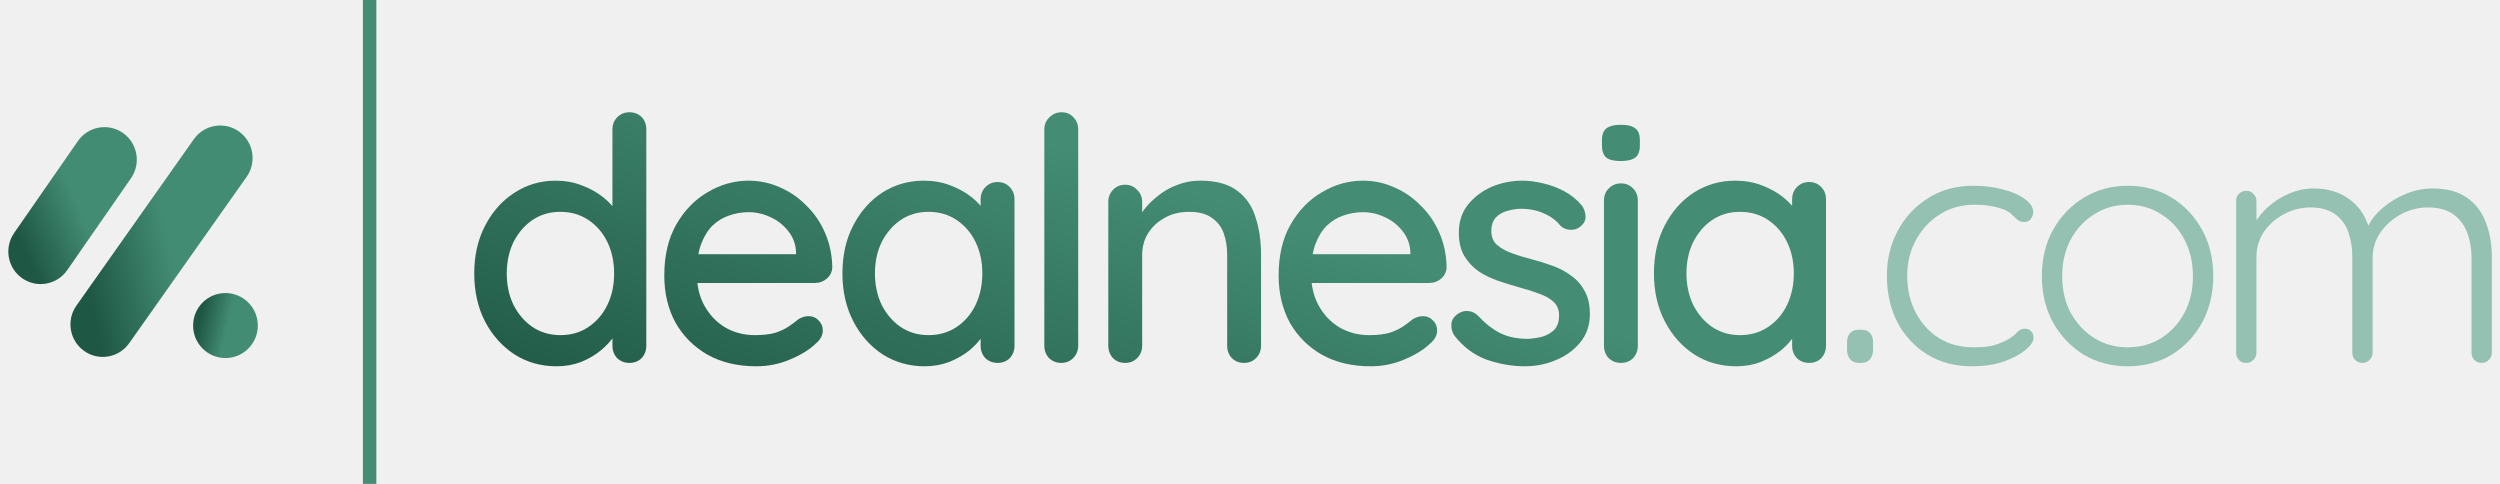
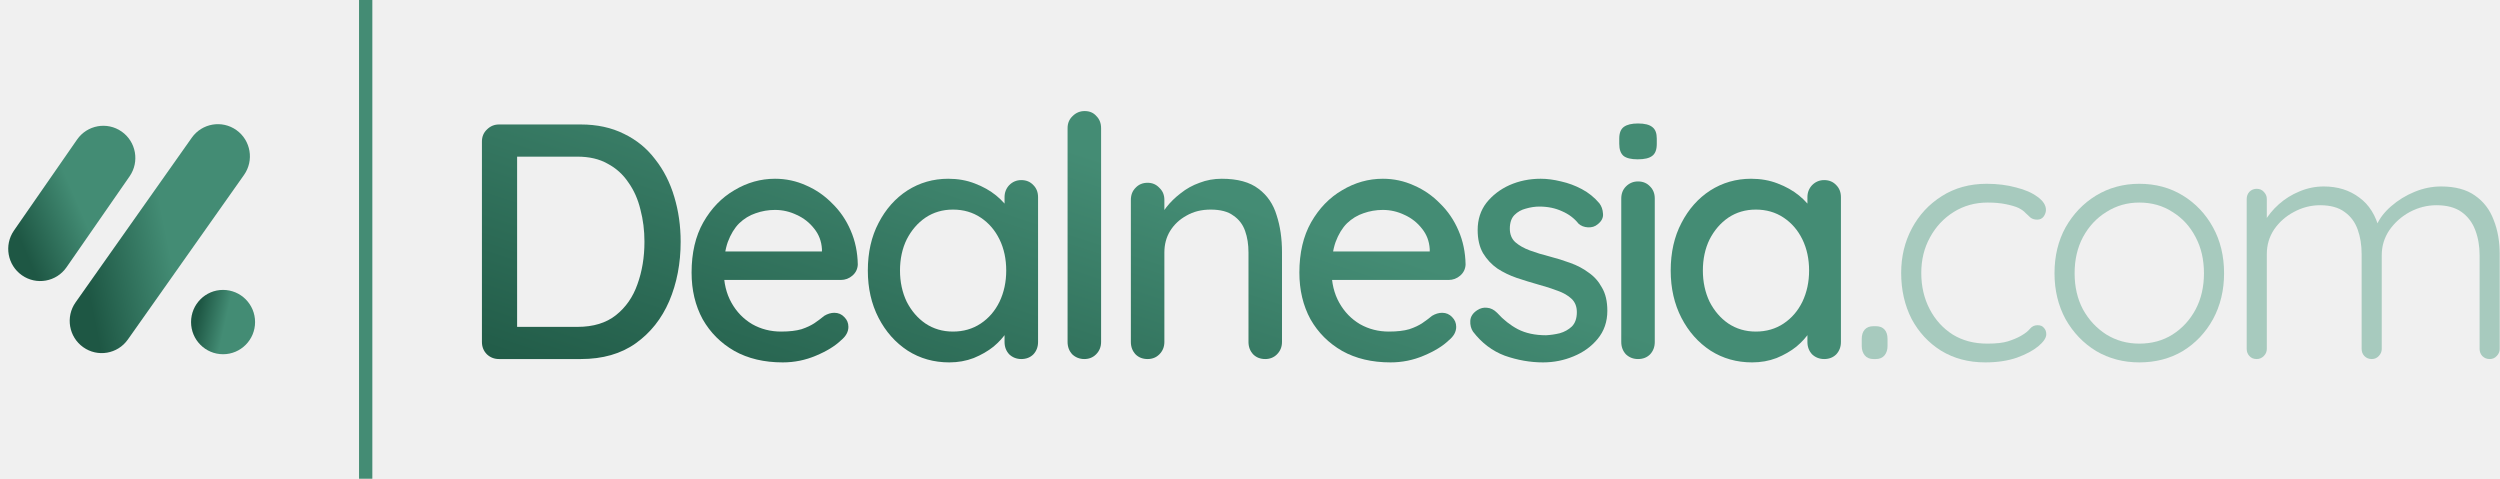
- <svg xmlns="http://www.w3.org/2000/svg" width="186" height="36" viewBox="0 0 186 36" fill="none">
-   <g clip-path="url(#clip0_2680_172)">
-     <path d="M14.367 24.22C14.367 22.884 15.445 21.802 16.774 21.802C18.104 21.802 19.182 22.884 19.182 24.22C19.182 25.556 18.104 26.639 16.774 26.639C15.445 26.639 14.367 25.556 14.367 24.22Z" fill="url(#paint0_linear_2680_172)" />
-     <path d="M17.778 9.783C18.863 10.556 19.119 12.065 18.35 13.155L9.613 25.534C8.844 26.624 7.341 26.881 6.257 26.108C5.172 25.336 4.916 23.826 5.685 22.737L14.421 10.358C15.191 9.268 16.693 9.011 17.778 9.783Z" fill="url(#paint1_linear_2680_172)" />
-     <path d="M9.147 9.893C10.238 10.657 10.506 12.164 9.746 13.26L5.002 20.099C4.242 21.195 2.741 21.464 1.65 20.701C0.559 19.937 0.291 18.43 1.051 17.334L5.795 10.495C6.555 9.399 8.056 9.13 9.147 9.893Z" fill="url(#paint2_linear_2680_172)" />
+ <svg xmlns="http://www.w3.org/2000/svg" width="188" height="36" viewBox="0 0 188 36" fill="none">
+   <g clip-path="url(#clip0_2690_194)">
+     <path d="M14.367 24.22C14.367 22.884 15.445 21.801 16.774 21.801C18.104 21.801 19.182 22.884 19.182 24.22C19.182 25.555 18.104 26.638 16.774 26.638C15.445 26.638 14.367 25.555 14.367 24.22Z" fill="url(#paint0_linear_2690_194)" />
+     <path d="M17.778 9.783C18.863 10.556 19.119 12.065 18.35 13.155L9.613 25.534C8.844 26.624 7.341 26.881 6.257 26.108C5.172 25.336 4.916 23.826 5.685 22.736L14.421 10.357C15.191 9.268 16.693 9.011 17.778 9.783Z" fill="url(#paint1_linear_2690_194)" />
+     <path d="M9.147 9.893C10.238 10.657 10.506 12.164 9.746 13.26L5.002 20.099C4.242 21.195 2.741 21.465 1.65 20.701C0.559 19.938 0.291 18.43 1.051 17.334L5.795 10.495C6.555 9.399 8.056 9.13 9.147 9.893Z" fill="url(#paint2_linear_2690_194)" />
  </g>
-   <path d="M172.164 14.022C173.205 14.022 174.096 14.299 174.835 14.854C175.574 15.391 176.078 16.198 176.347 17.273L175.994 17.374L176.145 16.92C176.364 16.416 176.725 15.946 177.229 15.509C177.75 15.055 178.338 14.694 178.993 14.425C179.648 14.156 180.312 14.022 180.984 14.022C182.042 14.022 182.89 14.249 183.529 14.702C184.184 15.156 184.654 15.769 184.94 16.542C185.242 17.298 185.394 18.155 185.394 19.112V26.244C185.394 26.446 185.318 26.622 185.167 26.773C185.032 26.924 184.856 27 184.638 27C184.419 27 184.234 26.924 184.083 26.773C183.949 26.622 183.882 26.446 183.882 26.244V19.188C183.882 18.499 183.772 17.869 183.554 17.298C183.336 16.727 182.991 16.273 182.521 15.937C182.05 15.601 181.42 15.433 180.631 15.433C179.942 15.433 179.278 15.601 178.64 15.937C178.018 16.273 177.506 16.727 177.103 17.298C176.716 17.869 176.523 18.499 176.523 19.188V26.244C176.523 26.446 176.448 26.622 176.296 26.773C176.162 26.924 175.986 27 175.767 27C175.549 27 175.364 26.924 175.213 26.773C175.078 26.622 175.011 26.446 175.011 26.244V19.112C175.011 18.424 174.91 17.802 174.709 17.248C174.507 16.693 174.18 16.256 173.726 15.937C173.272 15.601 172.659 15.433 171.886 15.433C171.198 15.433 170.542 15.601 169.921 15.937C169.316 16.256 168.82 16.693 168.434 17.248C168.064 17.802 167.88 18.424 167.88 19.112V26.244C167.88 26.446 167.804 26.622 167.653 26.773C167.502 26.924 167.325 27 167.124 27C166.888 27 166.704 26.924 166.569 26.773C166.435 26.622 166.368 26.446 166.368 26.244V14.954C166.368 14.753 166.435 14.576 166.569 14.425C166.72 14.274 166.905 14.198 167.124 14.198C167.342 14.198 167.518 14.274 167.653 14.425C167.804 14.576 167.88 14.753 167.88 14.954V17.298L167.199 18.23C167.25 17.726 167.409 17.222 167.678 16.718C167.964 16.214 168.333 15.761 168.787 15.358C169.24 14.954 169.753 14.635 170.324 14.4C170.912 14.148 171.525 14.022 172.164 14.022Z" fill="#94C1B1" />
-   <path d="M164.666 20.549C164.666 21.826 164.389 22.976 163.835 24.001C163.28 25.009 162.524 25.807 161.567 26.395C160.609 26.966 159.517 27.252 158.291 27.252C157.098 27.252 156.014 26.966 155.04 26.395C154.082 25.807 153.318 25.009 152.747 24.001C152.192 22.976 151.915 21.826 151.915 20.549C151.915 19.255 152.192 18.104 152.747 17.096C153.318 16.088 154.082 15.29 155.04 14.702C156.014 14.114 157.098 13.82 158.291 13.82C159.517 13.82 160.609 14.114 161.567 14.702C162.524 15.29 163.28 16.088 163.835 17.096C164.389 18.104 164.666 19.255 164.666 20.549ZM163.154 20.549C163.154 19.524 162.944 18.617 162.524 17.827C162.104 17.021 161.525 16.391 160.785 15.937C160.063 15.467 159.231 15.232 158.291 15.232C157.383 15.232 156.56 15.467 155.821 15.937C155.082 16.391 154.494 17.021 154.057 17.827C153.637 18.617 153.427 19.524 153.427 20.549C153.427 21.573 153.637 22.481 154.057 23.27C154.494 24.06 155.082 24.69 155.821 25.16C156.56 25.614 157.383 25.841 158.291 25.841C159.231 25.841 160.063 25.614 160.785 25.16C161.525 24.69 162.104 24.06 162.524 23.27C162.944 22.481 163.154 21.573 163.154 20.549Z" fill="#94C1B1" />
-   <path d="M146.81 13.82C147.617 13.82 148.356 13.913 149.028 14.098C149.7 14.265 150.237 14.501 150.641 14.803C151.061 15.105 151.271 15.433 151.271 15.786C151.271 15.954 151.212 16.122 151.094 16.29C150.977 16.441 150.817 16.517 150.615 16.517C150.414 16.517 150.246 16.466 150.111 16.366C149.994 16.265 149.868 16.147 149.733 16.013C149.616 15.878 149.439 15.752 149.204 15.635C148.986 15.534 148.675 15.441 148.272 15.357C147.869 15.274 147.407 15.232 146.886 15.232C145.945 15.232 145.097 15.467 144.341 15.937C143.585 16.407 142.988 17.046 142.551 17.852C142.115 18.642 141.896 19.532 141.896 20.523C141.896 21.532 142.106 22.439 142.526 23.245C142.946 24.052 143.526 24.69 144.265 25.16C145.004 25.614 145.869 25.841 146.861 25.841C147.533 25.841 148.053 25.782 148.423 25.664C148.793 25.547 149.112 25.412 149.381 25.261C149.7 25.076 149.927 24.9 150.061 24.732C150.212 24.547 150.405 24.455 150.641 24.455C150.859 24.455 151.019 24.522 151.119 24.656C151.237 24.774 151.296 24.933 151.296 25.135C151.296 25.404 151.094 25.706 150.691 26.042C150.305 26.361 149.767 26.647 149.078 26.899C148.389 27.134 147.6 27.252 146.709 27.252C145.449 27.252 144.341 26.958 143.383 26.37C142.442 25.782 141.703 24.984 141.165 23.976C140.645 22.951 140.384 21.8 140.384 20.523C140.384 19.297 140.653 18.18 141.191 17.172C141.728 16.164 142.476 15.357 143.433 14.753C144.408 14.131 145.533 13.82 146.81 13.82Z" fill="#94C1B1" />
-   <path d="M138.301 27C138.015 27 137.797 26.908 137.646 26.723C137.495 26.538 137.419 26.303 137.419 26.017V25.488C137.419 25.186 137.495 24.951 137.646 24.782C137.797 24.614 138.015 24.53 138.301 24.53H138.477C138.763 24.53 138.981 24.614 139.133 24.782C139.284 24.951 139.359 25.186 139.359 25.488V26.017C139.359 26.303 139.284 26.538 139.133 26.723C138.981 26.908 138.763 27 138.477 27H138.301Z" fill="#94C1B1" />
-   <path d="M134.594 13.543C134.964 13.543 135.266 13.669 135.502 13.921C135.737 14.156 135.854 14.459 135.854 14.828V25.715C135.854 26.084 135.737 26.395 135.502 26.647C135.266 26.882 134.964 27 134.594 27C134.242 27 133.939 26.882 133.687 26.647C133.452 26.395 133.334 26.084 133.334 25.715V23.9L133.864 23.976C133.864 24.278 133.738 24.614 133.486 24.984C133.25 25.354 132.923 25.715 132.503 26.068C132.083 26.404 131.587 26.689 131.016 26.924C130.445 27.143 129.832 27.252 129.176 27.252C128.017 27.252 126.976 26.958 126.052 26.37C125.128 25.765 124.397 24.942 123.859 23.9C123.322 22.859 123.053 21.674 123.053 20.347C123.053 18.986 123.322 17.794 123.859 16.769C124.397 15.727 125.119 14.912 126.026 14.324C126.95 13.736 127.975 13.442 129.101 13.442C129.823 13.442 130.487 13.56 131.092 13.795C131.713 14.03 132.251 14.333 132.704 14.702C133.158 15.072 133.502 15.467 133.738 15.887C133.99 16.29 134.116 16.676 134.116 17.046L133.334 17.122V14.828C133.334 14.476 133.452 14.173 133.687 13.921C133.939 13.669 134.242 13.543 134.594 13.543ZM129.454 24.934C130.243 24.934 130.94 24.732 131.545 24.329C132.15 23.926 132.62 23.38 132.956 22.691C133.292 21.985 133.46 21.204 133.46 20.347C133.46 19.474 133.292 18.692 132.956 18.004C132.62 17.315 132.15 16.769 131.545 16.366C130.94 15.962 130.243 15.761 129.454 15.761C128.681 15.761 127.992 15.962 127.387 16.366C126.799 16.769 126.329 17.315 125.976 18.004C125.64 18.692 125.472 19.474 125.472 20.347C125.472 21.204 125.64 21.985 125.976 22.691C126.329 23.38 126.799 23.926 127.387 24.329C127.992 24.732 128.681 24.934 129.454 24.934Z" fill="url(#paint3_linear_2680_172)" />
-   <path d="M121.855 25.715C121.855 26.084 121.738 26.395 121.502 26.647C121.267 26.882 120.965 27 120.595 27C120.242 27 119.94 26.882 119.688 26.647C119.453 26.395 119.335 26.084 119.335 25.715V14.929C119.335 14.56 119.453 14.257 119.688 14.022C119.94 13.77 120.242 13.644 120.595 13.644C120.965 13.644 121.267 13.77 121.502 14.022C121.738 14.257 121.855 14.56 121.855 14.929V25.715ZM120.57 11.981C120.083 11.981 119.73 11.897 119.512 11.729C119.293 11.544 119.184 11.242 119.184 10.822V10.418C119.184 9.998 119.302 9.704 119.537 9.536C119.772 9.368 120.125 9.284 120.595 9.284C121.099 9.284 121.46 9.377 121.679 9.562C121.897 9.73 122.006 10.015 122.006 10.418V10.822C122.006 11.258 121.889 11.561 121.654 11.729C121.435 11.897 121.074 11.981 120.57 11.981Z" fill="url(#paint4_linear_2680_172)" />
-   <path d="M108.183 24.934C108.032 24.698 107.965 24.43 107.982 24.127C107.998 23.808 108.175 23.539 108.511 23.321C108.746 23.17 108.99 23.111 109.242 23.144C109.51 23.161 109.762 23.287 109.998 23.522C110.468 24.043 110.989 24.455 111.56 24.757C112.148 25.06 112.854 25.211 113.677 25.211C114.013 25.194 114.357 25.144 114.71 25.06C115.063 24.959 115.365 24.791 115.617 24.556C115.869 24.304 115.995 23.942 115.995 23.472C115.995 23.052 115.861 22.716 115.592 22.464C115.323 22.212 114.97 22.01 114.534 21.859C114.097 21.691 113.626 21.54 113.122 21.406C112.585 21.254 112.039 21.086 111.484 20.902C110.947 20.717 110.46 20.482 110.023 20.196C109.586 19.894 109.225 19.507 108.939 19.037C108.67 18.566 108.536 17.987 108.536 17.298C108.536 16.508 108.754 15.828 109.191 15.257C109.645 14.686 110.224 14.24 110.93 13.921C111.652 13.602 112.434 13.442 113.274 13.442C113.761 13.442 114.273 13.51 114.811 13.644C115.348 13.762 115.869 13.955 116.373 14.224C116.877 14.492 117.314 14.845 117.684 15.282C117.852 15.5 117.944 15.761 117.961 16.063C117.994 16.366 117.86 16.634 117.558 16.87C117.356 17.038 117.112 17.113 116.827 17.096C116.541 17.08 116.306 16.987 116.121 16.819C115.802 16.416 115.39 16.105 114.886 15.887C114.382 15.652 113.811 15.534 113.173 15.534C112.854 15.534 112.518 15.584 112.165 15.685C111.829 15.769 111.543 15.929 111.308 16.164C111.073 16.399 110.955 16.744 110.955 17.197C110.955 17.617 111.09 17.953 111.358 18.205C111.644 18.457 112.014 18.667 112.467 18.835C112.921 19.003 113.416 19.154 113.954 19.289C114.475 19.423 114.987 19.583 115.491 19.768C116.012 19.952 116.474 20.196 116.877 20.498C117.297 20.784 117.633 21.162 117.885 21.632C118.154 22.086 118.288 22.666 118.288 23.371C118.288 24.194 118.045 24.9 117.558 25.488C117.087 26.059 116.482 26.496 115.743 26.798C115.021 27.101 114.256 27.252 113.45 27.252C112.492 27.252 111.535 27.084 110.577 26.748C109.636 26.395 108.838 25.79 108.183 24.934Z" fill="url(#paint5_linear_2680_172)" />
-   <path d="M101.983 27.252C100.589 27.252 99.379 26.966 98.355 26.395C97.33 25.807 96.532 25.009 95.96 24.001C95.406 22.976 95.129 21.809 95.129 20.498C95.129 19.02 95.423 17.76 96.011 16.718C96.616 15.66 97.397 14.854 98.355 14.299C99.312 13.728 100.329 13.442 101.404 13.442C102.227 13.442 103.008 13.61 103.747 13.946C104.487 14.266 105.142 14.719 105.713 15.307C106.301 15.878 106.763 16.559 107.099 17.348C107.435 18.121 107.611 18.97 107.628 19.894C107.611 20.23 107.477 20.507 107.225 20.725C106.973 20.944 106.679 21.053 106.343 21.053H96.54L95.935 18.911H105.411L104.932 19.364V18.734C104.898 18.146 104.705 17.634 104.352 17.197C103.999 16.744 103.563 16.399 103.042 16.164C102.521 15.912 101.975 15.786 101.404 15.786C100.9 15.786 100.413 15.87 99.942 16.038C99.489 16.189 99.077 16.441 98.707 16.794C98.355 17.147 98.069 17.617 97.85 18.205C97.649 18.776 97.548 19.49 97.548 20.347C97.548 21.271 97.741 22.078 98.128 22.766C98.514 23.455 99.035 23.993 99.69 24.379C100.345 24.749 101.068 24.934 101.857 24.934C102.479 24.934 102.991 24.875 103.395 24.757C103.798 24.623 104.134 24.463 104.403 24.278C104.671 24.094 104.907 23.917 105.108 23.749C105.36 23.598 105.612 23.522 105.864 23.522C106.167 23.522 106.419 23.632 106.62 23.85C106.822 24.052 106.923 24.295 106.923 24.581C106.923 24.95 106.738 25.286 106.368 25.589C105.915 26.026 105.285 26.412 104.478 26.748C103.689 27.084 102.857 27.252 101.983 27.252Z" fill="url(#paint6_linear_2680_172)" />
-   <path d="M89.286 13.442C90.479 13.442 91.403 13.694 92.058 14.198C92.713 14.686 93.167 15.349 93.419 16.189C93.688 17.012 93.822 17.936 93.822 18.961V25.715C93.822 26.084 93.696 26.395 93.444 26.647C93.209 26.882 92.915 27 92.562 27C92.193 27 91.89 26.882 91.655 26.647C91.42 26.395 91.302 26.084 91.302 25.715V18.986C91.302 18.382 91.218 17.844 91.05 17.374C90.882 16.886 90.588 16.5 90.168 16.214C89.765 15.912 89.194 15.761 88.455 15.761C87.766 15.761 87.161 15.912 86.64 16.214C86.119 16.5 85.708 16.886 85.405 17.374C85.12 17.844 84.977 18.382 84.977 18.986V25.715C84.977 26.084 84.851 26.395 84.599 26.647C84.364 26.882 84.07 27 83.717 27C83.347 27 83.045 26.882 82.81 26.647C82.575 26.395 82.457 26.084 82.457 25.715V15.03C82.457 14.66 82.575 14.358 82.81 14.123C83.045 13.871 83.347 13.745 83.717 13.745C84.07 13.745 84.364 13.871 84.599 14.123C84.851 14.358 84.977 14.66 84.977 15.03V16.441L84.523 16.693C84.641 16.324 84.843 15.954 85.128 15.584C85.431 15.198 85.792 14.845 86.212 14.526C86.632 14.19 87.102 13.93 87.623 13.745C88.144 13.543 88.698 13.442 89.286 13.442Z" fill="url(#paint7_linear_2680_172)" />
-   <path d="M80.218 25.715C80.218 26.084 80.092 26.395 79.84 26.647C79.605 26.882 79.311 27 78.958 27C78.605 27 78.303 26.882 78.051 26.647C77.816 26.395 77.698 26.084 77.698 25.715V9.637C77.698 9.268 77.824 8.965 78.076 8.73C78.328 8.478 78.631 8.352 78.983 8.352C79.353 8.352 79.647 8.478 79.865 8.73C80.101 8.965 80.218 9.268 80.218 9.637V25.715Z" fill="url(#paint8_linear_2680_172)" />
-   <path d="M74.219 13.543C74.588 13.543 74.891 13.669 75.126 13.921C75.361 14.156 75.479 14.459 75.479 14.828V25.715C75.479 26.084 75.361 26.395 75.126 26.647C74.891 26.882 74.588 27 74.219 27C73.866 27 73.564 26.882 73.312 26.647C73.076 26.395 72.959 26.084 72.959 25.715V23.9L73.488 23.976C73.488 24.278 73.362 24.614 73.11 24.984C72.875 25.354 72.547 25.715 72.127 26.068C71.707 26.404 71.212 26.689 70.64 26.924C70.069 27.143 69.456 27.252 68.801 27.252C67.642 27.252 66.6 26.958 65.676 26.37C64.752 25.765 64.021 24.942 63.484 23.9C62.946 22.859 62.677 21.674 62.677 20.347C62.677 18.986 62.946 17.794 63.484 16.769C64.021 15.727 64.744 14.912 65.651 14.324C66.575 13.736 67.6 13.442 68.725 13.442C69.448 13.442 70.111 13.56 70.716 13.795C71.338 14.03 71.875 14.333 72.329 14.702C72.782 15.072 73.127 15.467 73.362 15.887C73.614 16.29 73.74 16.676 73.74 17.046L72.959 17.122V14.828C72.959 14.476 73.076 14.173 73.312 13.921C73.564 13.669 73.866 13.543 74.219 13.543ZM69.078 24.934C69.868 24.934 70.565 24.732 71.17 24.329C71.774 23.926 72.245 23.38 72.581 22.691C72.917 21.985 73.085 21.204 73.085 20.347C73.085 19.474 72.917 18.692 72.581 18.004C72.245 17.315 71.774 16.769 71.17 16.366C70.565 15.962 69.868 15.761 69.078 15.761C68.305 15.761 67.616 15.962 67.012 16.366C66.424 16.769 65.953 17.315 65.6 18.004C65.264 18.692 65.096 19.474 65.096 20.347C65.096 21.204 65.264 21.985 65.6 22.691C65.953 23.38 66.424 23.926 67.012 24.329C67.616 24.732 68.305 24.934 69.078 24.934Z" fill="url(#paint9_linear_2680_172)" />
-   <path d="M56.278 27.252C54.883 27.252 53.674 26.966 52.649 26.395C51.624 25.807 50.826 25.009 50.255 24.001C49.7 22.976 49.423 21.809 49.423 20.498C49.423 19.02 49.717 17.76 50.305 16.718C50.91 15.66 51.691 14.854 52.649 14.299C53.606 13.728 54.623 13.442 55.698 13.442C56.521 13.442 57.303 13.61 58.042 13.946C58.781 14.266 59.436 14.719 60.007 15.307C60.595 15.878 61.057 16.559 61.393 17.348C61.729 18.121 61.906 18.97 61.922 19.894C61.906 20.23 61.771 20.507 61.519 20.725C61.267 20.944 60.973 21.053 60.637 21.053H50.834L50.23 18.911H59.705L59.226 19.364V18.734C59.193 18.146 58.999 17.634 58.647 17.197C58.294 16.744 57.857 16.399 57.336 16.164C56.815 15.912 56.269 15.786 55.698 15.786C55.194 15.786 54.707 15.87 54.236 16.038C53.783 16.189 53.371 16.441 53.002 16.794C52.649 17.147 52.363 17.617 52.145 18.205C51.943 18.776 51.843 19.49 51.843 20.347C51.843 21.271 52.036 22.078 52.422 22.766C52.809 23.455 53.329 23.993 53.984 24.379C54.64 24.749 55.362 24.934 56.152 24.934C56.773 24.934 57.286 24.875 57.689 24.757C58.092 24.623 58.428 24.463 58.697 24.278C58.966 24.094 59.201 23.917 59.403 23.749C59.654 23.598 59.907 23.522 60.158 23.522C60.461 23.522 60.713 23.632 60.914 23.85C61.116 24.052 61.217 24.295 61.217 24.581C61.217 24.95 61.032 25.286 60.663 25.589C60.209 26.026 59.579 26.412 58.773 26.748C57.983 27.084 57.151 27.252 56.278 27.252Z" fill="url(#paint10_linear_2680_172)" />
-   <path d="M46.825 8.352C47.195 8.352 47.497 8.47 47.733 8.705C47.968 8.94 48.085 9.251 48.085 9.637V25.715C48.085 26.084 47.968 26.395 47.733 26.647C47.497 26.882 47.195 27 46.825 27C46.472 27 46.17 26.882 45.918 26.647C45.683 26.395 45.565 26.084 45.565 25.715V23.901L46.094 23.926C46.094 24.228 45.968 24.573 45.717 24.959C45.481 25.328 45.154 25.69 44.734 26.043C44.314 26.395 43.818 26.689 43.247 26.924C42.676 27.143 42.062 27.252 41.407 27.252C40.248 27.252 39.206 26.958 38.282 26.37C37.358 25.765 36.628 24.951 36.09 23.926C35.553 22.884 35.284 21.691 35.284 20.347C35.284 19.003 35.553 17.819 36.09 16.794C36.628 15.752 37.35 14.938 38.257 14.35C39.181 13.745 40.206 13.442 41.332 13.442C42.037 13.442 42.693 13.56 43.297 13.795C43.919 14.03 44.456 14.333 44.91 14.702C45.364 15.072 45.717 15.467 45.968 15.887C46.221 16.29 46.346 16.677 46.346 17.046L45.565 17.122V9.637C45.565 9.268 45.683 8.965 45.918 8.73C46.17 8.478 46.472 8.352 46.825 8.352ZM41.684 24.934C42.491 24.934 43.188 24.732 43.776 24.329C44.381 23.926 44.851 23.38 45.187 22.691C45.523 22.002 45.691 21.221 45.691 20.347C45.691 19.474 45.523 18.692 45.187 18.004C44.851 17.315 44.381 16.769 43.776 16.366C43.171 15.963 42.474 15.761 41.684 15.761C40.912 15.761 40.223 15.963 39.618 16.366C39.03 16.769 38.56 17.315 38.207 18.004C37.871 18.692 37.703 19.474 37.703 20.347C37.703 21.221 37.871 22.002 38.207 22.691C38.56 23.38 39.03 23.926 39.618 24.329C40.223 24.732 40.912 24.934 41.684 24.934Z" fill="url(#paint11_linear_2680_172)" />
+   <path d="M174.748 14.022C175.789 14.022 176.68 14.299 177.419 14.854C178.158 15.391 178.662 16.198 178.931 17.273L178.578 17.374L178.729 16.92C178.948 16.416 179.309 15.946 179.813 15.509C180.334 15.055 180.922 14.694 181.577 14.425C182.232 14.156 182.896 14.022 183.568 14.022C184.626 14.022 185.474 14.249 186.113 14.702C186.768 15.156 187.238 15.769 187.524 16.542C187.826 17.298 187.978 18.155 187.978 19.112V26.244C187.978 26.446 187.902 26.622 187.751 26.773C187.616 26.924 187.44 27 187.222 27C187.003 27 186.818 26.924 186.667 26.773C186.533 26.622 186.466 26.446 186.466 26.244V19.188C186.466 18.499 186.356 17.869 186.138 17.298C185.92 16.727 185.575 16.273 185.105 15.937C184.634 15.601 184.004 15.433 183.215 15.433C182.526 15.433 181.862 15.601 181.224 15.937C180.602 16.273 180.09 16.727 179.687 17.298C179.3 17.869 179.107 18.499 179.107 19.188V26.244C179.107 26.446 179.032 26.622 178.88 26.773C178.746 26.924 178.57 27 178.351 27C178.133 27 177.948 26.924 177.797 26.773C177.662 26.622 177.595 26.446 177.595 26.244V19.112C177.595 18.424 177.494 17.802 177.293 17.248C177.091 16.693 176.764 16.256 176.31 15.937C175.856 15.601 175.243 15.433 174.47 15.433C173.782 15.433 173.126 15.601 172.505 15.937C171.9 16.256 171.404 16.693 171.018 17.248C170.648 17.802 170.464 18.424 170.464 19.112V26.244C170.464 26.446 170.388 26.622 170.237 26.773C170.086 26.924 169.909 27 169.708 27C169.472 27 169.288 26.924 169.153 26.773C169.019 26.622 168.952 26.446 168.952 26.244V14.954C168.952 14.753 169.019 14.576 169.153 14.425C169.304 14.274 169.489 14.198 169.708 14.198C169.926 14.198 170.102 14.274 170.237 14.425C170.388 14.576 170.464 14.753 170.464 14.954V17.298L169.783 18.23C169.834 17.726 169.993 17.222 170.262 16.718C170.548 16.214 170.917 15.761 171.371 15.358C171.824 14.954 172.337 14.635 172.908 14.4C173.496 14.148 174.109 14.022 174.748 14.022Z" fill="#A7CABE" />
+   <path d="M167.25 20.549C167.25 21.826 166.973 22.977 166.419 24.002C165.864 25.01 165.108 25.808 164.151 26.396C163.193 26.967 162.101 27.252 160.875 27.252C159.682 27.252 158.598 26.967 157.624 26.396C156.666 25.808 155.902 25.01 155.331 24.002C154.776 22.977 154.499 21.826 154.499 20.549C154.499 19.256 154.776 18.105 155.331 17.097C155.902 16.089 156.666 15.291 157.624 14.703C158.598 14.115 159.682 13.821 160.875 13.821C162.101 13.821 163.193 14.115 164.151 14.703C165.108 15.291 165.864 16.089 166.419 17.097C166.973 18.105 167.25 19.256 167.25 20.549ZM165.738 20.549C165.738 19.524 165.528 18.617 165.108 17.828C164.688 17.021 164.109 16.391 163.369 15.938C162.647 15.467 161.815 15.232 160.875 15.232C159.967 15.232 159.144 15.467 158.405 15.938C157.666 16.391 157.078 17.021 156.641 17.828C156.221 18.617 156.011 19.524 156.011 20.549C156.011 21.574 156.221 22.481 156.641 23.271C157.078 24.06 157.666 24.69 158.405 25.161C159.144 25.614 159.967 25.841 160.875 25.841C161.815 25.841 162.647 25.614 163.369 25.161C164.109 24.69 164.688 24.06 165.108 23.271C165.528 22.481 165.738 21.574 165.738 20.549Z" fill="#A7CABE" />
+   <path d="M149.394 13.821C150.201 13.821 150.94 13.913 151.612 14.098C152.284 14.266 152.821 14.501 153.225 14.804C153.645 15.106 153.855 15.434 153.855 15.786C153.855 15.954 153.796 16.122 153.678 16.29C153.561 16.442 153.401 16.517 153.199 16.517C152.998 16.517 152.83 16.467 152.695 16.366C152.578 16.265 152.452 16.148 152.317 16.013C152.2 15.879 152.023 15.753 151.788 15.635C151.57 15.534 151.259 15.442 150.856 15.358C150.453 15.274 149.991 15.232 149.47 15.232C148.529 15.232 147.681 15.467 146.925 15.938C146.169 16.408 145.572 17.046 145.135 17.853C144.699 18.642 144.48 19.533 144.48 20.524C144.48 21.532 144.69 22.439 145.11 23.246C145.53 24.052 146.11 24.69 146.849 25.161C147.588 25.614 148.453 25.841 149.445 25.841C150.117 25.841 150.637 25.782 151.007 25.665C151.377 25.547 151.696 25.413 151.965 25.262C152.284 25.077 152.511 24.9 152.645 24.732C152.796 24.548 152.989 24.455 153.225 24.455C153.443 24.455 153.603 24.522 153.703 24.657C153.821 24.774 153.88 24.934 153.88 25.136C153.88 25.404 153.678 25.707 153.275 26.043C152.889 26.362 152.351 26.648 151.662 26.9C150.973 27.135 150.184 27.252 149.293 27.252C148.033 27.252 146.925 26.958 145.967 26.37C145.026 25.782 144.287 24.984 143.749 23.976C143.229 22.952 142.968 21.801 142.968 20.524C142.968 19.298 143.237 18.18 143.775 17.172C144.312 16.164 145.06 15.358 146.017 14.753C146.992 14.132 148.117 13.821 149.394 13.821Z" fill="#A7CABE" />
+   <path d="M140.885 27C140.599 27 140.381 26.907 140.23 26.723C140.079 26.538 140.003 26.303 140.003 26.017V25.488C140.003 25.186 140.079 24.95 140.23 24.782C140.381 24.614 140.599 24.53 140.885 24.53H141.061C141.347 24.53 141.565 24.614 141.717 24.782C141.868 24.95 141.943 25.186 141.943 25.488V26.017C141.943 26.303 141.868 26.538 141.717 26.723C141.565 26.907 141.347 27 141.061 27H140.885Z" fill="#A7CABE" />
+   <path d="M137.178 13.543C137.548 13.543 137.85 13.669 138.086 13.921C138.321 14.156 138.438 14.459 138.438 14.828V25.715C138.438 26.084 138.321 26.395 138.086 26.647C137.85 26.882 137.548 27 137.178 27C136.826 27 136.523 26.882 136.271 26.647C136.036 26.395 135.918 26.084 135.918 25.715V23.9L136.448 23.976C136.448 24.278 136.322 24.614 136.07 24.984C135.834 25.354 135.507 25.715 135.087 26.068C134.667 26.404 134.171 26.689 133.6 26.924C133.029 27.143 132.416 27.252 131.76 27.252C130.601 27.252 129.56 26.958 128.636 26.37C127.712 25.765 126.981 24.942 126.443 23.9C125.906 22.859 125.637 21.674 125.637 20.347C125.637 18.986 125.906 17.794 126.443 16.769C126.981 15.727 127.703 14.912 128.61 14.324C129.534 13.736 130.559 13.442 131.685 13.442C132.407 13.442 133.071 13.56 133.676 13.795C134.297 14.03 134.835 14.333 135.288 14.702C135.742 15.072 136.086 15.467 136.322 15.887C136.574 16.29 136.7 16.676 136.7 17.046L135.918 17.122V14.828C135.918 14.476 136.036 14.173 136.271 13.921C136.523 13.669 136.826 13.543 137.178 13.543ZM132.038 24.934C132.827 24.934 133.524 24.732 134.129 24.329C134.734 23.926 135.204 23.38 135.54 22.691C135.876 21.985 136.044 21.204 136.044 20.347C136.044 19.474 135.876 18.692 135.54 18.004C135.204 17.315 134.734 16.769 134.129 16.366C133.524 15.962 132.827 15.761 132.038 15.761C131.265 15.761 130.576 15.962 129.971 16.366C129.383 16.769 128.913 17.315 128.56 18.004C128.224 18.692 128.056 19.474 128.056 20.347C128.056 21.204 128.224 21.985 128.56 22.691C128.913 23.38 129.383 23.926 129.971 24.329C130.576 24.732 131.265 24.934 132.038 24.934Z" fill="url(#paint3_linear_2690_194)" />
+   <path d="M124.439 25.715C124.439 26.085 124.322 26.395 124.086 26.648C123.851 26.883 123.549 27 123.179 27C122.826 27 122.524 26.883 122.272 26.648C122.037 26.395 121.919 26.085 121.919 25.715V14.93C121.919 14.56 122.037 14.258 122.272 14.022C122.524 13.77 122.826 13.644 123.179 13.644C123.549 13.644 123.851 13.77 124.086 14.022C124.322 14.258 124.439 14.56 124.439 14.93V25.715ZM123.154 11.981C122.667 11.981 122.314 11.897 122.096 11.729C121.877 11.544 121.768 11.242 121.768 10.822V10.419C121.768 9.999 121.886 9.705 122.121 9.537C122.356 9.369 122.709 9.285 123.179 9.285C123.683 9.285 124.044 9.377 124.263 9.562C124.481 9.73 124.59 10.015 124.59 10.419V10.822C124.59 11.259 124.473 11.561 124.238 11.729C124.019 11.897 123.658 11.981 123.154 11.981Z" fill="url(#paint4_linear_2690_194)" />
+   <path d="M110.767 24.934C110.616 24.698 110.549 24.43 110.566 24.127C110.582 23.808 110.759 23.539 111.095 23.321C111.33 23.17 111.574 23.111 111.826 23.144C112.094 23.161 112.346 23.287 112.582 23.522C113.052 24.043 113.573 24.455 114.144 24.757C114.732 25.06 115.438 25.211 116.261 25.211C116.597 25.194 116.941 25.144 117.294 25.06C117.647 24.959 117.949 24.791 118.201 24.556C118.453 24.304 118.579 23.942 118.579 23.472C118.579 23.052 118.445 22.716 118.176 22.464C117.907 22.212 117.554 22.01 117.118 21.859C116.681 21.691 116.21 21.54 115.706 21.406C115.169 21.254 114.623 21.086 114.068 20.902C113.531 20.717 113.044 20.482 112.607 20.196C112.17 19.894 111.809 19.507 111.523 19.037C111.254 18.566 111.12 17.987 111.12 17.298C111.12 16.508 111.338 15.828 111.775 15.257C112.229 14.686 112.808 14.24 113.514 13.921C114.236 13.602 115.018 13.442 115.858 13.442C116.345 13.442 116.857 13.51 117.395 13.644C117.932 13.762 118.453 13.955 118.957 14.224C119.461 14.492 119.898 14.845 120.268 15.282C120.436 15.5 120.528 15.761 120.545 16.063C120.578 16.366 120.444 16.634 120.142 16.87C119.94 17.038 119.696 17.113 119.411 17.096C119.125 17.08 118.89 16.987 118.705 16.819C118.386 16.416 117.974 16.105 117.47 15.887C116.966 15.652 116.395 15.534 115.757 15.534C115.438 15.534 115.102 15.584 114.749 15.685C114.413 15.769 114.127 15.929 113.892 16.164C113.657 16.399 113.539 16.744 113.539 17.197C113.539 17.617 113.674 17.953 113.942 18.205C114.228 18.457 114.598 18.667 115.051 18.835C115.505 19.003 116 19.154 116.538 19.289C117.059 19.423 117.571 19.583 118.075 19.768C118.596 19.952 119.058 20.196 119.461 20.498C119.881 20.784 120.217 21.162 120.469 21.632C120.738 22.086 120.872 22.666 120.872 23.371C120.872 24.194 120.629 24.9 120.142 25.488C119.671 26.059 119.066 26.496 118.327 26.798C117.605 27.101 116.84 27.252 116.034 27.252C115.076 27.252 114.119 27.084 113.161 26.748C112.22 26.395 111.422 25.79 110.767 24.934Z" fill="url(#paint5_linear_2690_194)" />
+   <path d="M104.567 27.252C103.173 27.252 101.963 26.966 100.938 26.395C99.914 25.807 99.116 25.009 98.544 24.001C97.99 22.976 97.713 21.809 97.713 20.498C97.713 19.02 98.007 17.76 98.595 16.718C99.2 15.66 99.981 14.854 100.938 14.299C101.896 13.728 102.912 13.442 103.988 13.442C104.811 13.442 105.592 13.61 106.331 13.946C107.07 14.266 107.726 14.719 108.297 15.307C108.885 15.878 109.347 16.559 109.683 17.348C110.019 18.121 110.195 18.97 110.212 19.894C110.195 20.23 110.061 20.507 109.809 20.725C109.557 20.944 109.263 21.053 108.927 21.053H99.124L98.519 18.911H107.994L107.516 19.364V18.734C107.482 18.146 107.289 17.634 106.936 17.197C106.583 16.744 106.146 16.399 105.626 16.164C105.105 15.912 104.559 15.786 103.988 15.786C103.484 15.786 102.996 15.87 102.526 16.038C102.072 16.189 101.661 16.441 101.291 16.794C100.938 17.147 100.653 17.617 100.434 18.205C100.233 18.776 100.132 19.49 100.132 20.347C100.132 21.271 100.325 22.078 100.712 22.766C101.098 23.455 101.619 23.993 102.274 24.379C102.929 24.749 103.652 24.934 104.441 24.934C105.063 24.934 105.575 24.875 105.978 24.757C106.382 24.623 106.718 24.463 106.986 24.278C107.255 24.094 107.49 23.917 107.692 23.749C107.944 23.598 108.196 23.522 108.448 23.522C108.75 23.522 109.002 23.632 109.204 23.85C109.406 24.052 109.506 24.295 109.506 24.581C109.506 24.95 109.322 25.286 108.952 25.589C108.498 26.026 107.868 26.412 107.062 26.748C106.272 27.084 105.441 27.252 104.567 27.252Z" fill="url(#paint6_linear_2690_194)" />
+   <path d="M91.87 13.442C93.063 13.442 93.987 13.694 94.642 14.198C95.297 14.686 95.751 15.349 96.003 16.189C96.272 17.012 96.406 17.936 96.406 18.961V25.715C96.406 26.084 96.28 26.395 96.028 26.647C95.793 26.882 95.499 27 95.146 27C94.777 27 94.474 26.882 94.239 26.647C94.004 26.395 93.886 26.084 93.886 25.715V18.986C93.886 18.382 93.802 17.844 93.634 17.374C93.466 16.886 93.172 16.5 92.752 16.214C92.349 15.912 91.778 15.761 91.039 15.761C90.35 15.761 89.745 15.912 89.224 16.214C88.703 16.5 88.292 16.886 87.989 17.374C87.704 17.844 87.561 18.382 87.561 18.986V25.715C87.561 26.084 87.435 26.395 87.183 26.647C86.948 26.882 86.654 27 86.301 27C85.931 27 85.629 26.882 85.394 26.647C85.159 26.395 85.041 26.084 85.041 25.715V15.03C85.041 14.66 85.159 14.358 85.394 14.123C85.629 13.871 85.931 13.745 86.301 13.745C86.654 13.745 86.948 13.871 87.183 14.123C87.435 14.358 87.561 14.66 87.561 15.03V16.441L87.107 16.693C87.225 16.324 87.427 15.954 87.712 15.584C88.015 15.198 88.376 14.845 88.796 14.526C89.216 14.19 89.686 13.93 90.207 13.745C90.728 13.543 91.282 13.442 91.87 13.442Z" fill="url(#paint7_linear_2690_194)" />
+   <path d="M82.802 25.715C82.802 26.084 82.676 26.395 82.424 26.647C82.189 26.882 81.895 27 81.542 27C81.189 27 80.887 26.882 80.635 26.647C80.4 26.395 80.282 26.084 80.282 25.715V9.637C80.282 9.268 80.408 8.965 80.66 8.73C80.912 8.478 81.215 8.352 81.567 8.352C81.937 8.352 82.231 8.478 82.449 8.73C82.685 8.965 82.802 9.268 82.802 9.637V25.715Z" fill="url(#paint8_linear_2690_194)" />
+   <path d="M76.802 13.543C77.172 13.543 77.474 13.669 77.71 13.921C77.945 14.156 78.062 14.459 78.062 14.828V25.715C78.062 26.084 77.945 26.395 77.71 26.647C77.474 26.882 77.172 27 76.802 27C76.45 27 76.147 26.882 75.895 26.647C75.66 26.395 75.542 26.084 75.542 25.715V23.9L76.072 23.976C76.072 24.278 75.945 24.614 75.694 24.984C75.458 25.354 75.131 25.715 74.711 26.068C74.291 26.404 73.795 26.689 73.224 26.924C72.653 27.143 72.04 27.252 71.384 27.252C70.225 27.252 69.183 26.958 68.26 26.37C67.335 25.765 66.605 24.942 66.067 23.9C65.529 22.859 65.261 21.674 65.261 20.347C65.261 18.986 65.529 17.794 66.067 16.769C66.605 15.727 67.327 14.912 68.234 14.324C69.158 13.736 70.183 13.442 71.309 13.442C72.031 13.442 72.695 13.56 73.299 13.795C73.921 14.03 74.459 14.333 74.912 14.702C75.366 15.072 75.71 15.467 75.945 15.887C76.198 16.29 76.323 16.676 76.323 17.046L75.542 17.122V14.828C75.542 14.476 75.66 14.173 75.895 13.921C76.147 13.669 76.45 13.543 76.802 13.543ZM71.662 24.934C72.451 24.934 73.148 24.732 73.753 24.329C74.358 23.926 74.828 23.38 75.164 22.691C75.5 21.985 75.668 21.204 75.668 20.347C75.668 19.474 75.5 18.692 75.164 18.004C74.828 17.315 74.358 16.769 73.753 16.366C73.148 15.962 72.451 15.761 71.662 15.761C70.889 15.761 70.2 15.962 69.595 16.366C69.007 16.769 68.537 17.315 68.184 18.004C67.848 18.692 67.68 19.474 67.68 20.347C67.68 21.204 67.848 21.985 68.184 22.691C68.537 23.38 69.007 23.926 69.595 24.329C70.2 24.732 70.889 24.934 71.662 24.934Z" fill="url(#paint9_linear_2690_194)" />
+   <path d="M58.861 27.252C57.467 27.252 56.257 26.966 55.232 26.395C54.208 25.807 53.41 25.009 52.838 24.001C52.284 22.976 52.007 21.809 52.007 20.498C52.007 19.02 52.301 17.76 52.889 16.718C53.494 15.66 54.275 14.854 55.232 14.299C56.19 13.728 57.206 13.442 58.282 13.442C59.105 13.442 59.886 13.61 60.625 13.946C61.364 14.266 62.02 14.719 62.591 15.307C63.179 15.878 63.641 16.559 63.977 17.348C64.313 18.121 64.489 18.97 64.506 19.894C64.489 20.23 64.355 20.507 64.103 20.725C63.851 20.944 63.557 21.053 63.221 21.053H53.418L52.813 18.911H62.288L61.81 19.364V18.734C61.776 18.146 61.583 17.634 61.23 17.197C60.877 16.744 60.44 16.399 59.92 16.164C59.399 15.912 58.853 15.786 58.282 15.786C57.778 15.786 57.29 15.87 56.82 16.038C56.366 16.189 55.955 16.441 55.585 16.794C55.232 17.147 54.947 17.617 54.728 18.205C54.527 18.776 54.426 19.49 54.426 20.347C54.426 21.271 54.619 22.078 55.006 22.766C55.392 23.455 55.913 23.993 56.568 24.379C57.223 24.749 57.946 24.934 58.735 24.934C59.357 24.934 59.869 24.875 60.272 24.757C60.676 24.623 61.012 24.463 61.28 24.278C61.549 24.094 61.784 23.917 61.986 23.749C62.238 23.598 62.49 23.522 62.742 23.522C63.044 23.522 63.296 23.632 63.498 23.85C63.7 24.052 63.8 24.295 63.8 24.581C63.8 24.95 63.616 25.286 63.246 25.589C62.792 26.026 62.162 26.412 61.356 26.748C60.566 27.084 59.735 27.252 58.861 27.252Z" fill="url(#paint10_linear_2690_194)" />
+   <path d="M43.675 9.36C44.902 9.36 45.985 9.596 46.926 10.066C47.867 10.52 48.648 11.158 49.27 11.981C49.908 12.788 50.387 13.728 50.706 14.804C51.025 15.862 51.185 16.988 51.185 18.18C51.185 19.81 50.899 21.297 50.328 22.641C49.757 23.968 48.917 25.026 47.808 25.816C46.699 26.606 45.322 27 43.675 27H37.526C37.174 27 36.871 26.883 36.619 26.648C36.367 26.396 36.241 26.085 36.241 25.715V10.646C36.241 10.276 36.367 9.974 36.619 9.738C36.871 9.486 37.174 9.36 37.526 9.36H43.675ZM43.423 24.581C44.616 24.581 45.582 24.287 46.321 23.699C47.06 23.111 47.598 22.338 47.934 21.381C48.287 20.406 48.463 19.34 48.463 18.18C48.463 17.324 48.362 16.517 48.161 15.761C47.976 14.988 47.674 14.308 47.254 13.72C46.85 13.115 46.33 12.645 45.691 12.309C45.07 11.956 44.314 11.78 43.423 11.78H38.66L38.887 11.553V24.833L38.736 24.581H43.423Z" fill="url(#paint11_linear_2690_194)" />
  <line x1="27.5" y1="2.18557e-08" x2="27.5" y2="36" stroke="#448C74" />
  <defs>
-     <linearGradient id="paint0_linear_2680_172" x1="18.345" y1="26.639" x2="14.426" y2="25.755" gradientUnits="userSpaceOnUse">
+     <linearGradient id="paint0_linear_2690_194" x1="18.345" y1="26.638" x2="14.426" y2="25.755" gradientUnits="userSpaceOnUse">
      <stop offset="0.47" stop-color="#438C74" />
      <stop offset="1" stop-color="#1E5744" />
    </linearGradient>
-     <linearGradient id="paint1_linear_2680_172" x1="17.741" y1="14.018" x2="5.551" y2="16.495" gradientUnits="userSpaceOnUse">
+     <linearGradient id="paint1_linear_2690_194" x1="17.741" y1="14.018" x2="5.551" y2="16.495" gradientUnits="userSpaceOnUse">
      <stop offset="0.47" stop-color="#438C74" />
      <stop offset="1" stop-color="#1E5744" />
    </linearGradient>
-     <linearGradient id="paint2_linear_2680_172" x1="9.82" y1="13.153" x2="1.05" y2="16.945" gradientUnits="userSpaceOnUse">
+     <linearGradient id="paint2_linear_2690_194" x1="9.82" y1="13.154" x2="1.05" y2="16.945" gradientUnits="userSpaceOnUse">
      <stop offset="0.47" stop-color="#438C74" />
      <stop offset="1" stop-color="#1E5744" />
    </linearGradient>
-     <linearGradient id="paint3_linear_2680_172" x1="136.35" y1="-1.35" x2="116.132" y2="58.95" gradientUnits="userSpaceOnUse">
+     <linearGradient id="paint3_linear_2690_194" x1="138.142" y1="-1.35" x2="118.204" y2="59.159" gradientUnits="userSpaceOnUse">
      <stop offset="0.47" stop-color="#448C74" />
      <stop offset="1" stop-color="#1B5340" />
    </linearGradient>
-     <linearGradient id="paint4_linear_2680_172" x1="136.35" y1="-1.35" x2="116.132" y2="58.95" gradientUnits="userSpaceOnUse">
+     <linearGradient id="paint4_linear_2690_194" x1="138.142" y1="-1.35" x2="118.204" y2="59.159" gradientUnits="userSpaceOnUse">
      <stop offset="0.47" stop-color="#448C74" />
      <stop offset="1" stop-color="#1B5340" />
    </linearGradient>
-     <linearGradient id="paint5_linear_2680_172" x1="136.35" y1="-1.35" x2="116.132" y2="58.95" gradientUnits="userSpaceOnUse">
+     <linearGradient id="paint5_linear_2690_194" x1="138.142" y1="-1.35" x2="118.204" y2="59.159" gradientUnits="userSpaceOnUse">
      <stop offset="0.47" stop-color="#448C74" />
      <stop offset="1" stop-color="#1B5340" />
    </linearGradient>
-     <linearGradient id="paint6_linear_2680_172" x1="136.35" y1="-1.35" x2="116.132" y2="58.95" gradientUnits="userSpaceOnUse">
+     <linearGradient id="paint6_linear_2690_194" x1="138.142" y1="-1.35" x2="118.204" y2="59.159" gradientUnits="userSpaceOnUse">
      <stop offset="0.47" stop-color="#448C74" />
      <stop offset="1" stop-color="#1B5340" />
    </linearGradient>
-     <linearGradient id="paint7_linear_2680_172" x1="136.35" y1="-1.35" x2="116.132" y2="58.95" gradientUnits="userSpaceOnUse">
+     <linearGradient id="paint7_linear_2690_194" x1="138.142" y1="-1.35" x2="118.204" y2="59.159" gradientUnits="userSpaceOnUse">
      <stop offset="0.47" stop-color="#448C74" />
      <stop offset="1" stop-color="#1B5340" />
    </linearGradient>
-     <linearGradient id="paint8_linear_2680_172" x1="136.35" y1="-1.35" x2="116.132" y2="58.95" gradientUnits="userSpaceOnUse">
+     <linearGradient id="paint8_linear_2690_194" x1="138.142" y1="-1.35" x2="118.203" y2="59.159" gradientUnits="userSpaceOnUse">
      <stop offset="0.47" stop-color="#448C74" />
      <stop offset="1" stop-color="#1B5340" />
    </linearGradient>
-     <linearGradient id="paint9_linear_2680_172" x1="136.35" y1="-1.35" x2="116.132" y2="58.95" gradientUnits="userSpaceOnUse">
+     <linearGradient id="paint9_linear_2690_194" x1="138.142" y1="-1.35" x2="118.203" y2="59.159" gradientUnits="userSpaceOnUse">
      <stop offset="0.47" stop-color="#448C74" />
      <stop offset="1" stop-color="#1B5340" />
    </linearGradient>
-     <linearGradient id="paint10_linear_2680_172" x1="136.35" y1="-1.35" x2="116.132" y2="58.95" gradientUnits="userSpaceOnUse">
+     <linearGradient id="paint10_linear_2690_194" x1="138.142" y1="-1.35" x2="118.203" y2="59.159" gradientUnits="userSpaceOnUse">
      <stop offset="0.47" stop-color="#448C74" />
      <stop offset="1" stop-color="#1B5340" />
    </linearGradient>
-     <linearGradient id="paint11_linear_2680_172" x1="136.35" y1="-1.35" x2="116.132" y2="58.95" gradientUnits="userSpaceOnUse">
+     <linearGradient id="paint11_linear_2690_194" x1="138.142" y1="-1.35" x2="118.204" y2="59.16" gradientUnits="userSpaceOnUse">
      <stop offset="0.47" stop-color="#448C74" />
      <stop offset="1" stop-color="#1B5340" />
    </linearGradient>
-     <clipPath id="clip0_2680_172">
+     <clipPath id="clip0_2690_194">
      <rect width="19.8" height="19.8" fill="white" transform="translate(0 8.1001)" />
    </clipPath>
  </defs>
</svg>
